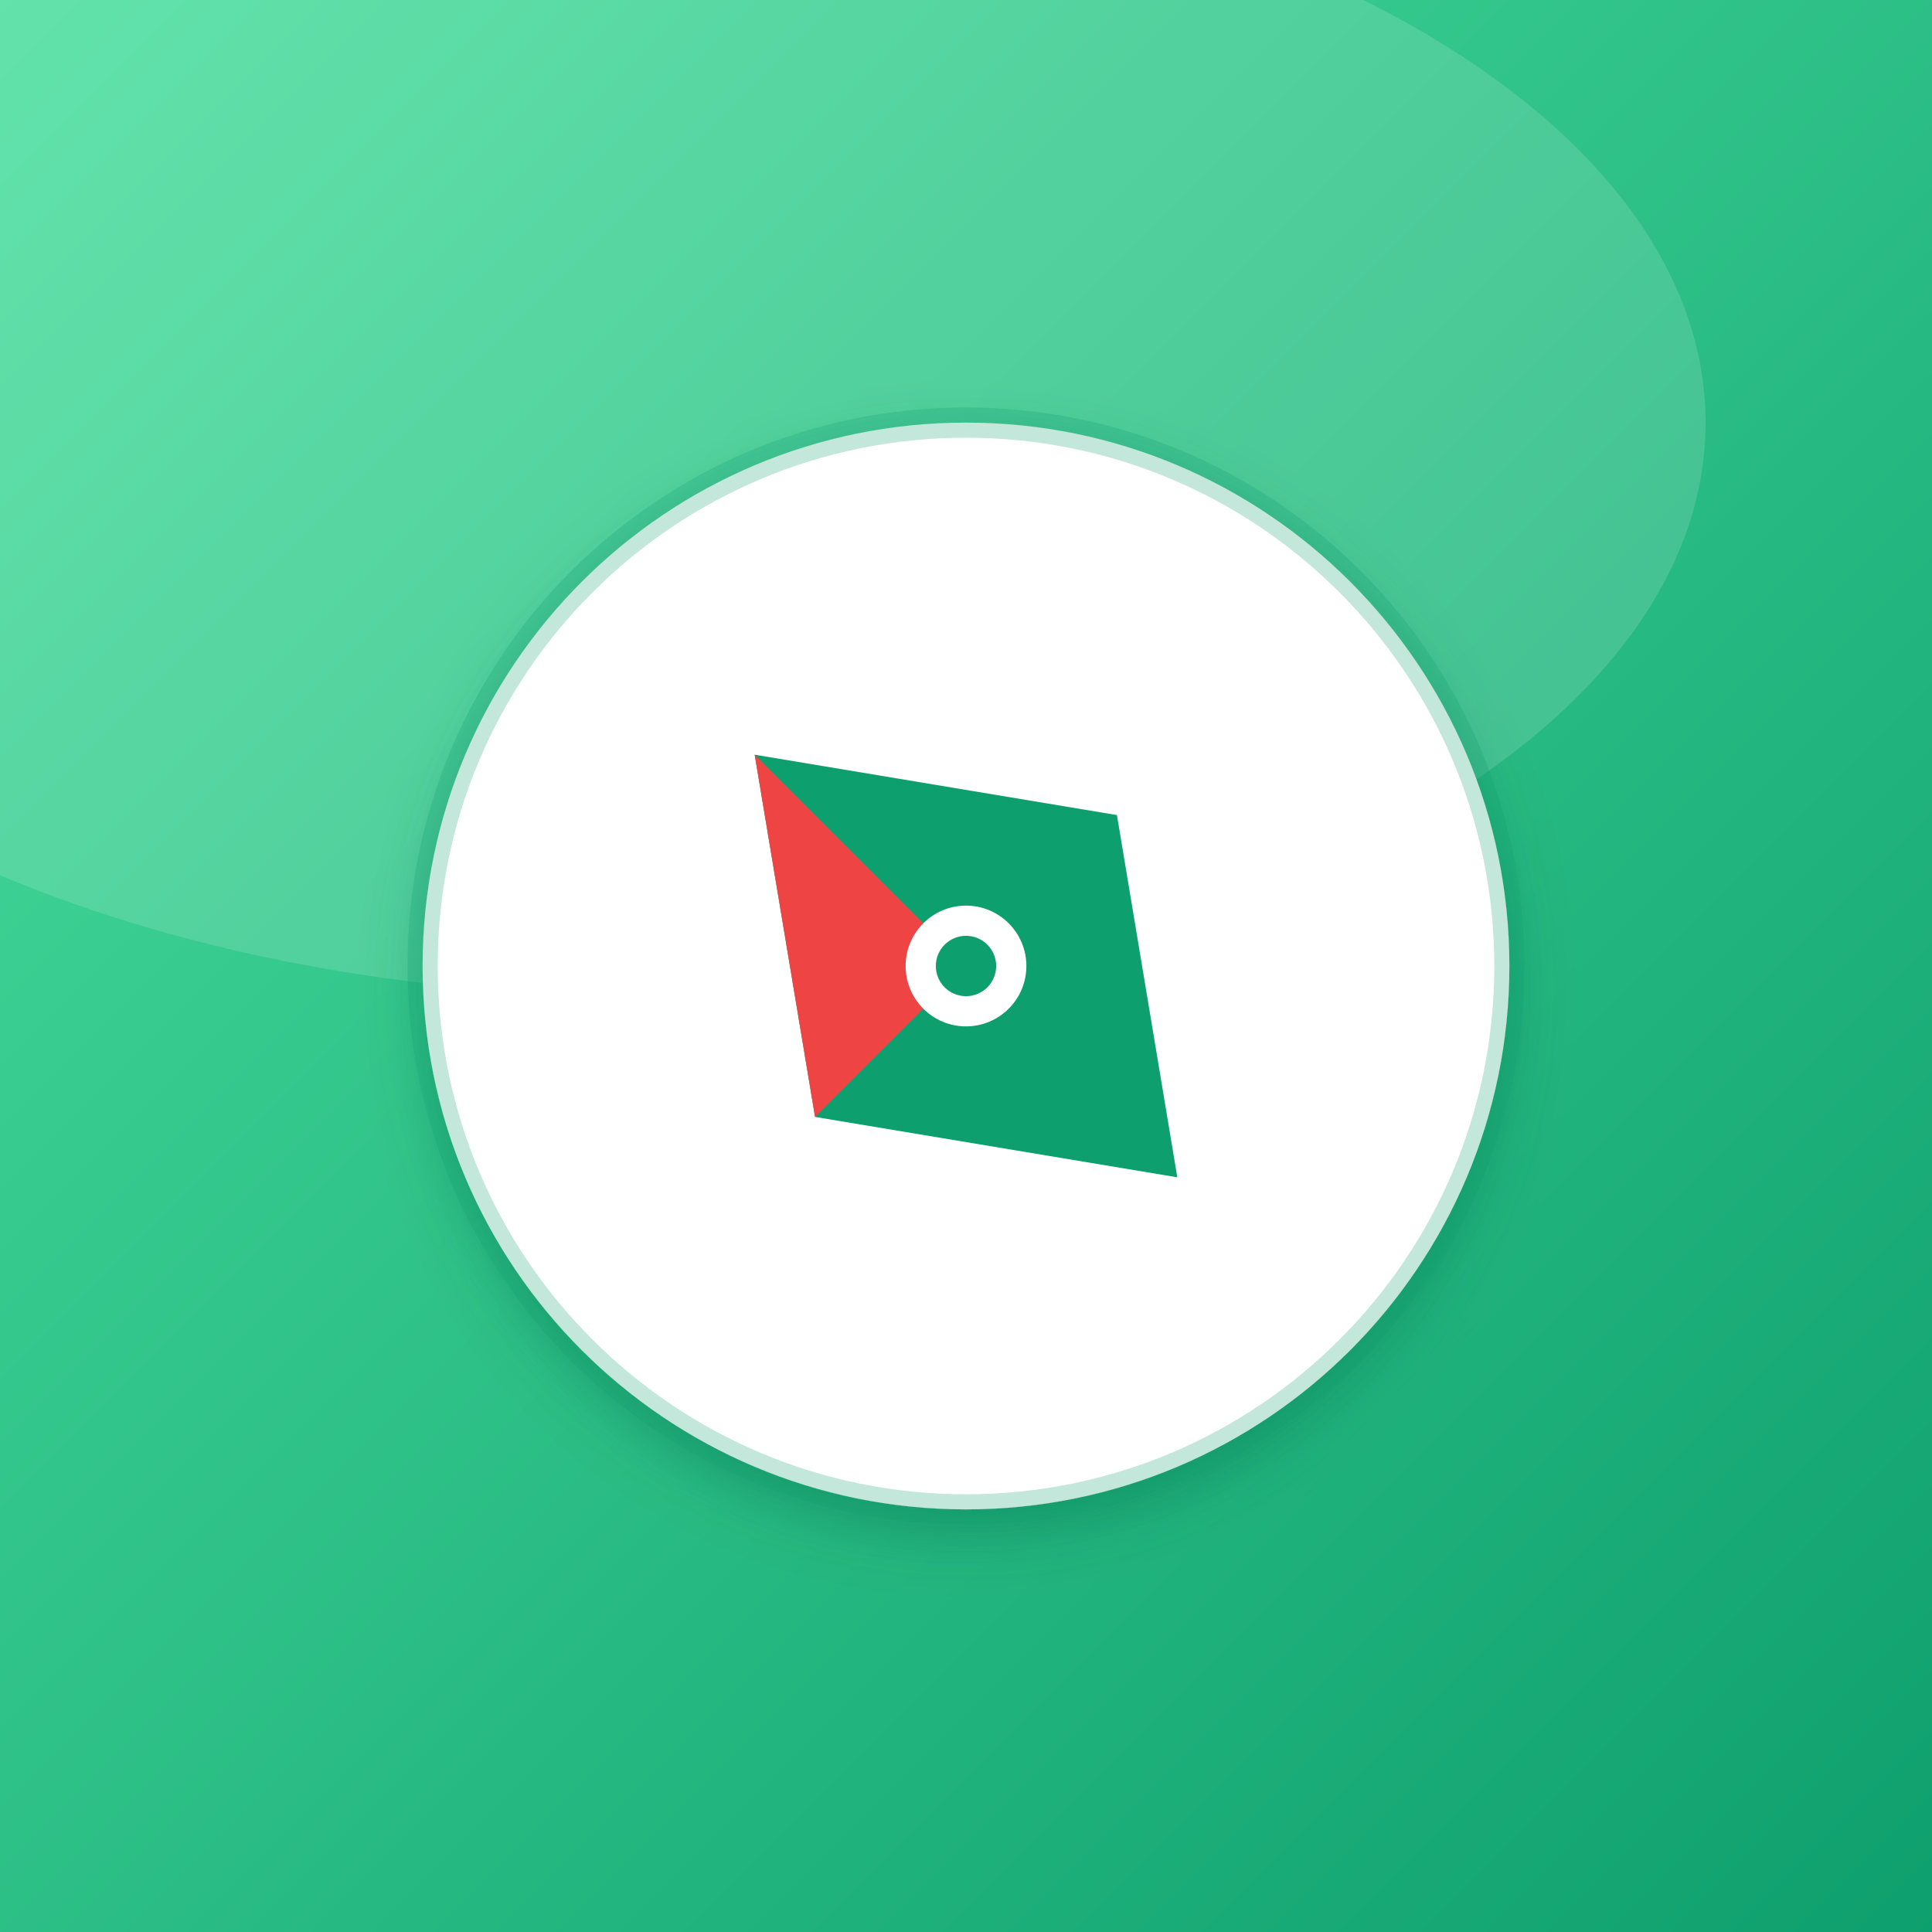
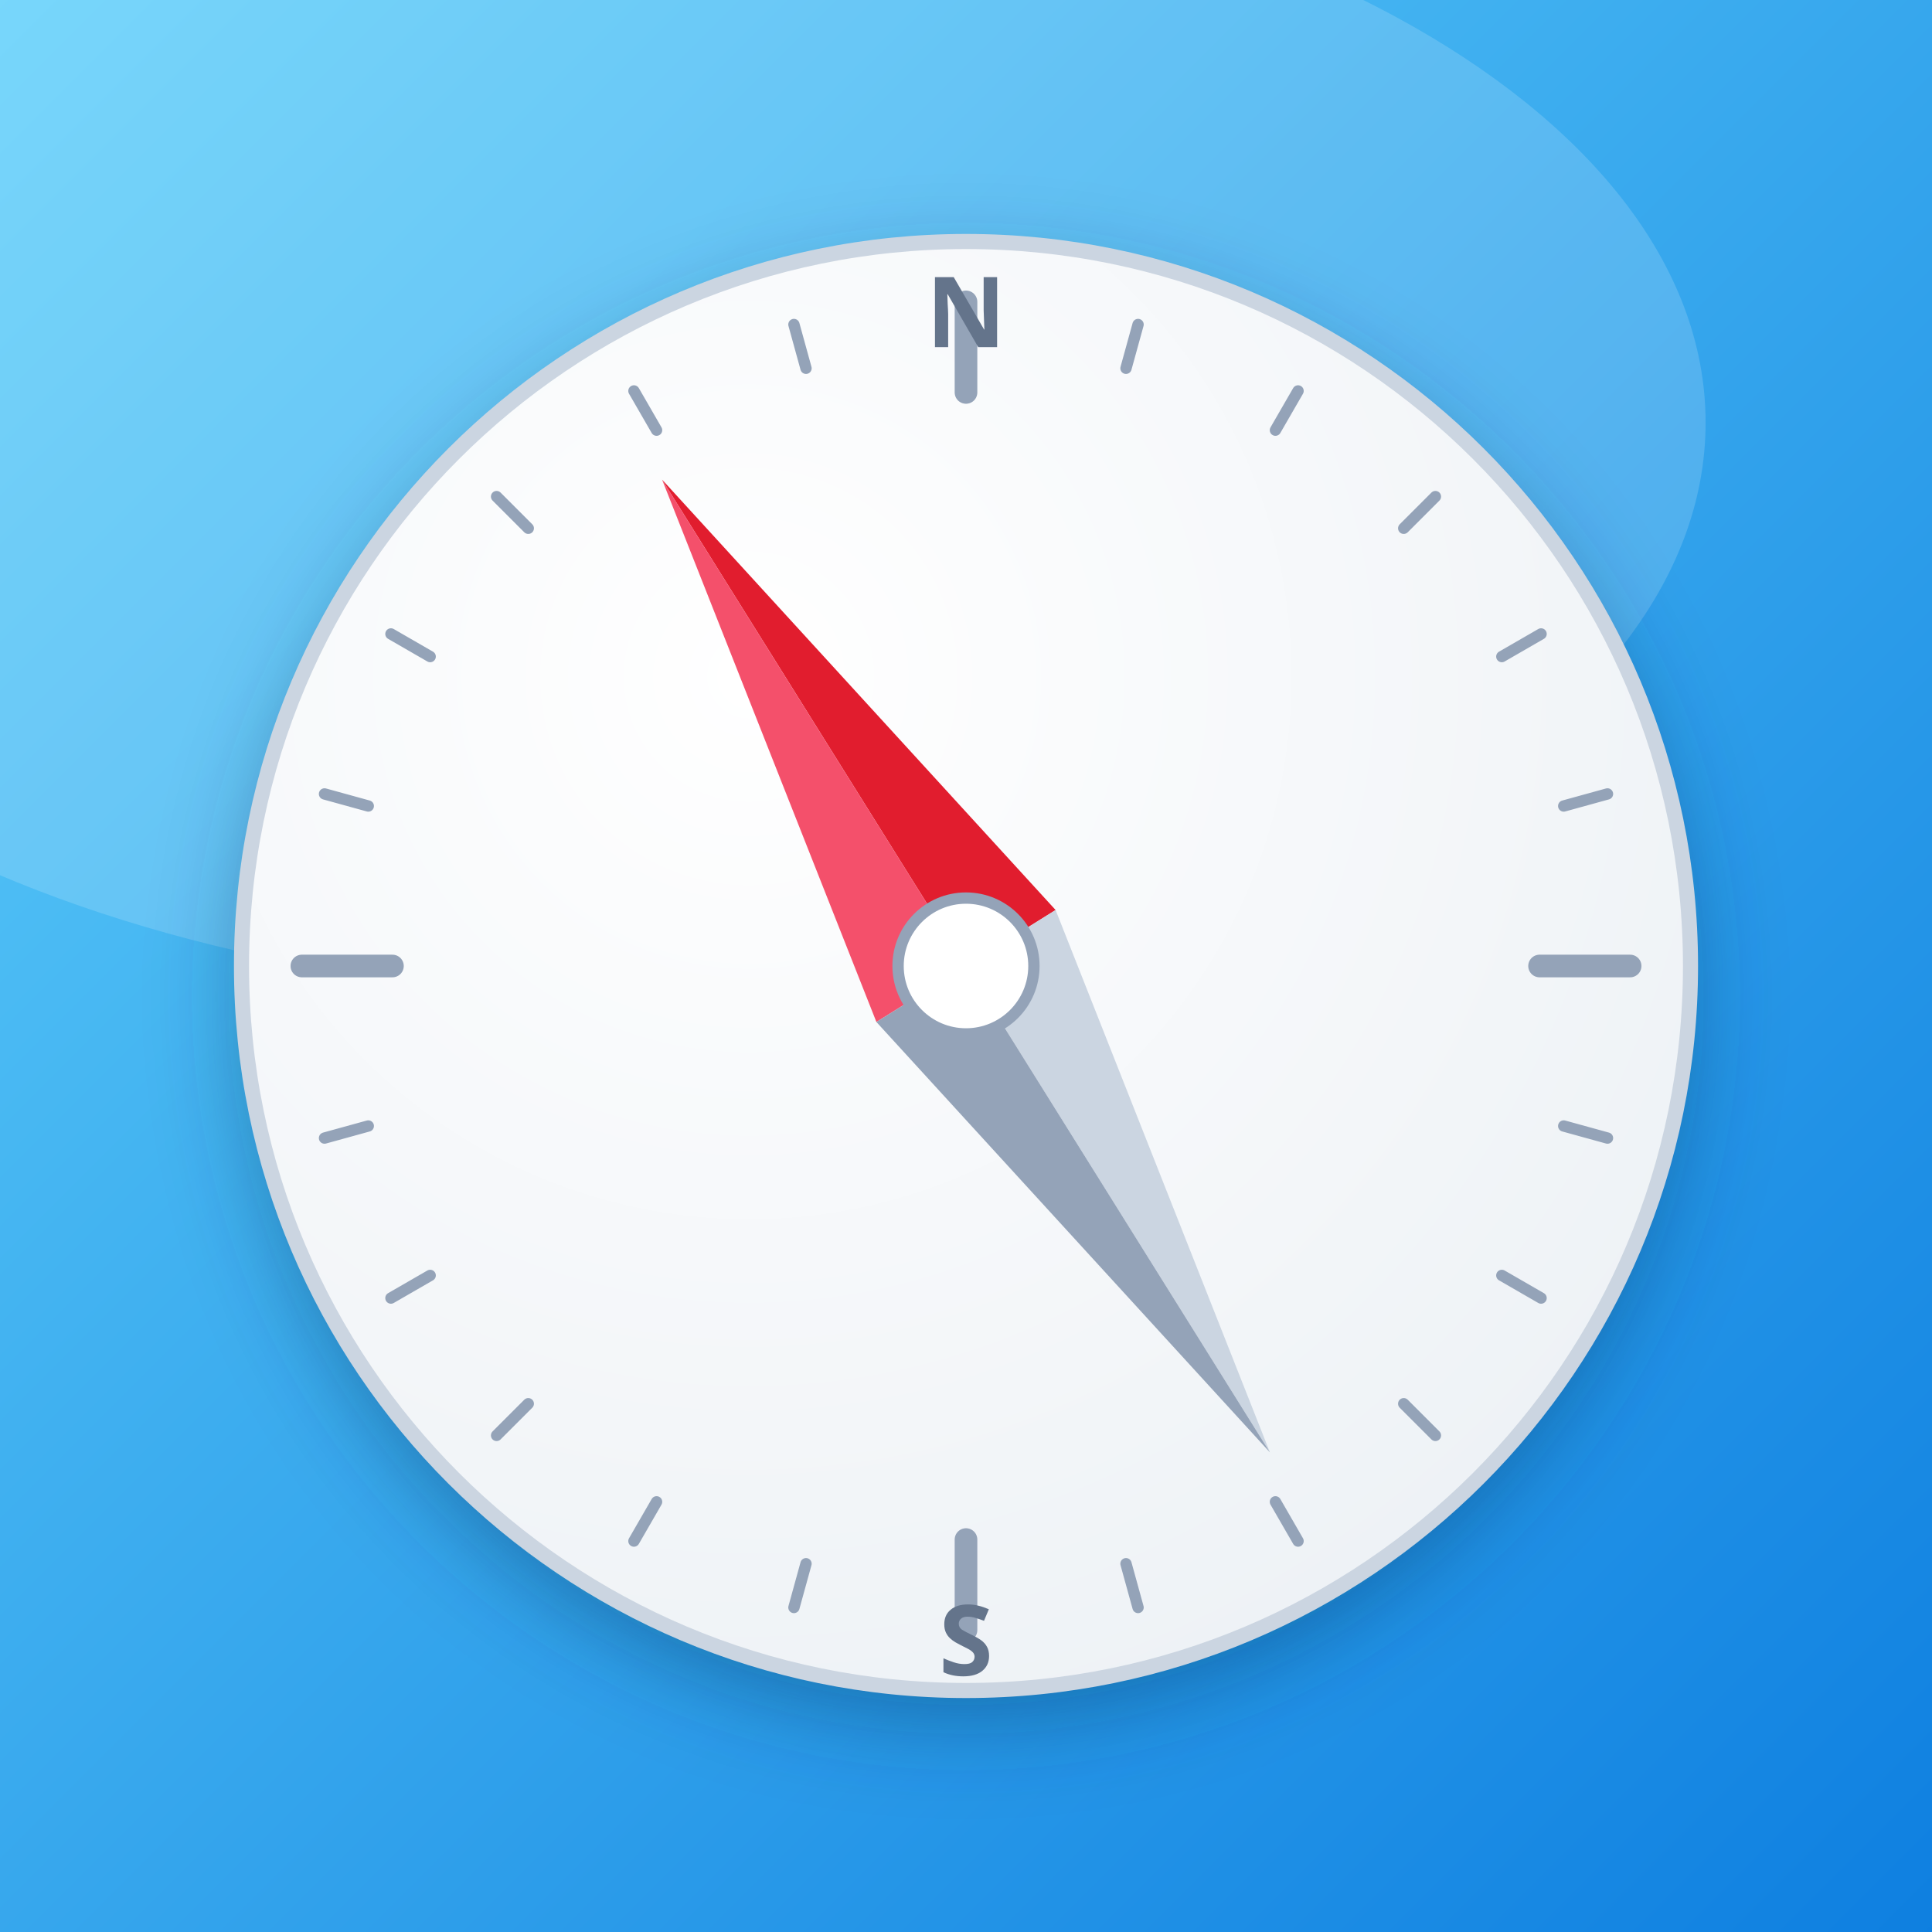
<svg xmlns="http://www.w3.org/2000/svg" viewBox="0 0 256 256">
  <defs>
    <linearGradient id="bg" x1="0%" y1="0%" x2="100%" y2="100%">
-       <stop offset="0%" stop-color="#4ADE9E" />
-       <stop offset="100%" stop-color="#0E9F6E" />
+       <stop offset="0%" stop-color="#5FCFFA" />
+       <stop offset="100%" stop-color="#0E7FE0" />
    </linearGradient>
+     <radialGradient id="face" cx="35%" cy="30%" r="75%">
+       <stop offset="0%" stop-color="#ffffff" />
+       <stop offset="100%" stop-color="#EEF2F6" />
+     </radialGradient>
    <filter id="shadow" x="-50%" y="-50%" width="200%" height="200%">
-       <feDropShadow dx="0" dy="3" stdDeviation="4" flood-color="#065F46" flood-opacity="0.35" />
+       <feDropShadow dx="0" dy="4" stdDeviation="6" flood-color="#043a63" flood-opacity="0.4" />
    </filter>
  </defs>
  <rect width="256" height="256" fill="url(#bg)" />
-   <ellipse cx="86" cy="56" rx="140" ry="76" fill="#ffffff" opacity="0.14" />
+   <ellipse cx="86" cy="56" rx="140" ry="76" fill="#ffffff" opacity="0.16" />
  <g filter="url(#shadow)">
-     <circle cx="128" cy="128" r="72" fill="#ffffff" />
+     <circle cx="128" cy="128" r="96" fill="url(#face)" />
  </g>
-   <circle cx="128" cy="128" r="72" fill="none" stroke="#0E9F6E" stroke-width="4" opacity="0.25" />
-   <path d="M 100 100 L 148 108 L 156 156 L 108 148 Z" fill="#0E9F6E" />
-   <path d="M 100 100 L 128 128 L 108 148 Z" fill="#EF4444" />
-   <circle cx="128" cy="128" r="8" fill="#ffffff" />
-   <circle cx="128" cy="128" r="4" fill="#0E9F6E" />
+   <circle cx="128" cy="128" r="96" fill="none" stroke="#CBD5E1" stroke-width="2" />
+   <line x1="216.0" y1="128.0" x2="204.0" y2="128.0" stroke="#94A3B8" stroke-width="3" stroke-linecap="round" />
+   <line x1="213.0" y1="150.8" x2="207.2" y2="149.2" stroke="#94A3B8" stroke-width="1.5" stroke-linecap="round" />
+   <line x1="204.2" y1="172.0" x2="199.0" y2="169.0" stroke="#94A3B8" stroke-width="1.5" stroke-linecap="round" />
+   <line x1="190.2" y1="190.2" x2="186.0" y2="186.0" stroke="#94A3B8" stroke-width="1.5" stroke-linecap="round" />
+   <line x1="172.0" y1="204.2" x2="169.0" y2="199.0" stroke="#94A3B8" stroke-width="1.5" stroke-linecap="round" />
+   <line x1="150.8" y1="213.0" x2="149.2" y2="207.2" stroke="#94A3B8" stroke-width="1.5" stroke-linecap="round" />
+   <line x1="128.0" y1="216.0" x2="128.0" y2="204.0" stroke="#94A3B8" stroke-width="3" stroke-linecap="round" />
+   <line x1="105.2" y1="213.0" x2="106.8" y2="207.2" stroke="#94A3B8" stroke-width="1.5" stroke-linecap="round" />
+   <line x1="84.0" y1="204.2" x2="87.0" y2="199.0" stroke="#94A3B8" stroke-width="1.5" stroke-linecap="round" />
+   <line x1="65.8" y1="190.2" x2="70.0" y2="186.0" stroke="#94A3B8" stroke-width="1.5" stroke-linecap="round" />
+   <line x1="51.8" y1="172.0" x2="57.0" y2="169.0" stroke="#94A3B8" stroke-width="1.5" stroke-linecap="round" />
+   <line x1="43.0" y1="150.8" x2="48.8" y2="149.2" stroke="#94A3B8" stroke-width="1.5" stroke-linecap="round" />
+   <line x1="40.0" y1="128.0" x2="52.0" y2="128.0" stroke="#94A3B8" stroke-width="3" stroke-linecap="round" />
+   <line x1="43.0" y1="105.2" x2="48.8" y2="106.8" stroke="#94A3B8" stroke-width="1.5" stroke-linecap="round" />
+   <line x1="51.8" y1="84.0" x2="57.0" y2="87.0" stroke="#94A3B8" stroke-width="1.5" stroke-linecap="round" />
+   <line x1="65.8" y1="65.8" x2="70.0" y2="70.0" stroke="#94A3B8" stroke-width="1.5" stroke-linecap="round" />
+   <line x1="84.0" y1="51.8" x2="87.0" y2="57.0" stroke="#94A3B8" stroke-width="1.5" stroke-linecap="round" />
+   <line x1="105.2" y1="43.0" x2="106.8" y2="48.8" stroke="#94A3B8" stroke-width="1.5" stroke-linecap="round" />
+   <line x1="128.0" y1="40.0" x2="128.0" y2="52.0" stroke="#94A3B8" stroke-width="3" stroke-linecap="round" />
+   <line x1="150.8" y1="43.0" x2="149.2" y2="48.8" stroke="#94A3B8" stroke-width="1.5" stroke-linecap="round" />
+   <line x1="172.0" y1="51.8" x2="169.0" y2="57.0" stroke="#94A3B8" stroke-width="1.5" stroke-linecap="round" />
+   <line x1="190.2" y1="65.8" x2="186.0" y2="70.0" stroke="#94A3B8" stroke-width="1.5" stroke-linecap="round" />
+   <line x1="204.2" y1="84.0" x2="199.0" y2="87.0" stroke="#94A3B8" stroke-width="1.5" stroke-linecap="round" />
+   <line x1="213.0" y1="105.2" x2="207.2" y2="106.8" stroke="#94A3B8" stroke-width="1.5" stroke-linecap="round" />
+   <text x="128" y="46" font-family="ui-sans-serif, system-ui" font-size="13" font-weight="700" fill="#64748B" text-anchor="middle">N</text>
+   <text x="128" y="222" font-family="ui-sans-serif, system-ui" font-size="13" font-weight="700" fill="#64748B" text-anchor="middle">S</text>
+   <g transform="rotate(-32 128 128)">
+     <polygon points="128,52 142,128 128,128" fill="#E11D2E" />
+     <polygon points="128,52 114,128 128,128" fill="#F4506B" />
+     <polygon points="128,204 142,128 128,128" fill="#CBD5E1" />
+     <polygon points="128,204 114,128 128,128" fill="#94A3B8" />
+   </g>
+   <circle cx="128" cy="128" r="9" fill="#ffffff" stroke="#94A3B8" stroke-width="1.5" />
</svg>
